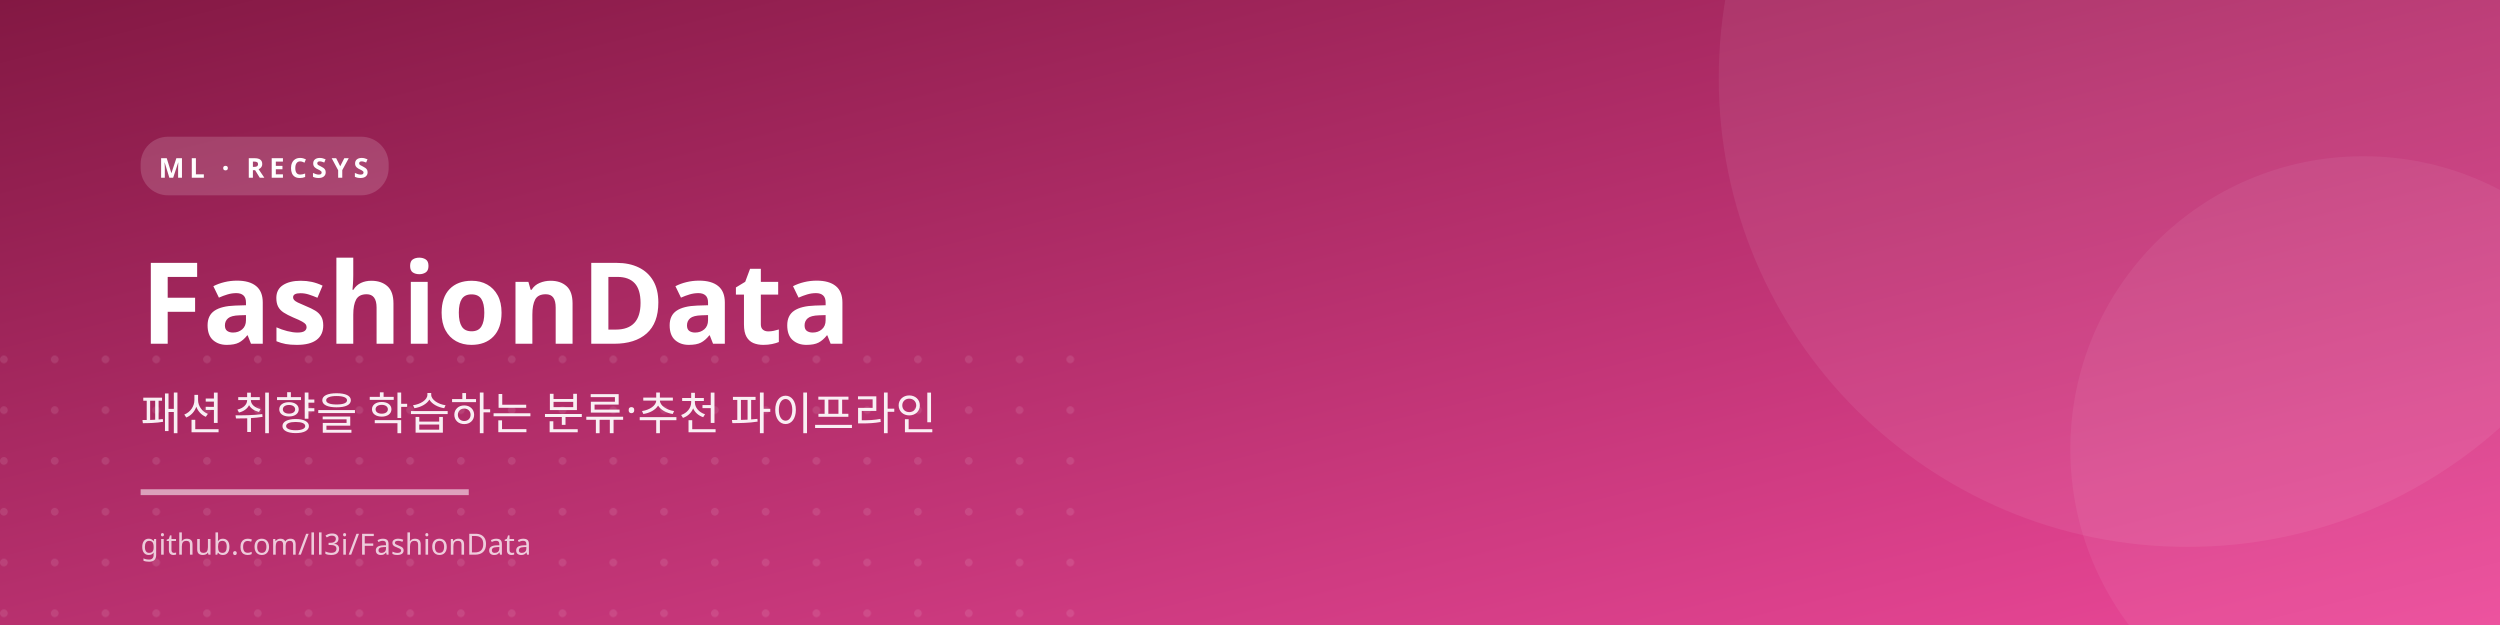
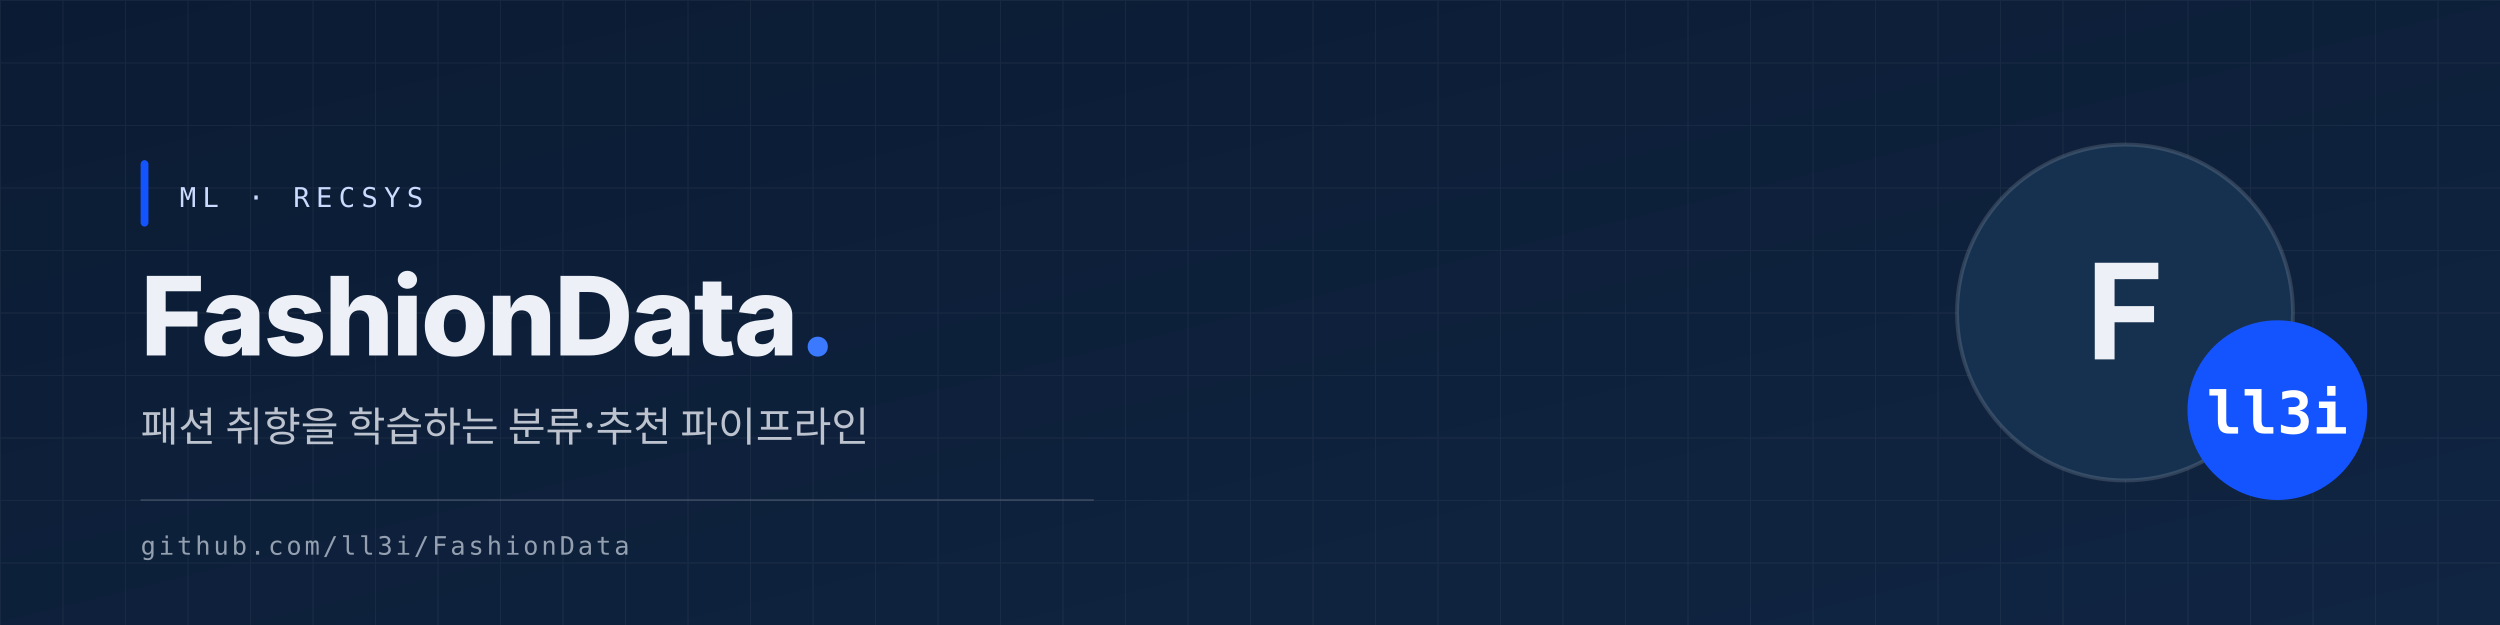
<svg xmlns="http://www.w3.org/2000/svg" width="1280" height="320" viewBox="0 0 1280 320" role="img" aria-label="FashionData banner">
  <defs>
-     <linearGradient id="bg" x1="0" y1="0" x2="1" y2="1">
-       <stop offset="0" stop-color="#831843" />
-       <stop offset="1" stop-color="#EC4899" />
+     <linearGradient id="ink" x1="0" y1="0" x2="1" y2="1">
+       <stop offset="0" stop-color="#0B1B33" />
+       <stop offset="1" stop-color="#102542" />
    </linearGradient>
-     <pattern id="dots" width="26" height="26" patternUnits="userSpaceOnUse">
-       <circle cx="2" cy="2" r="2" fill="#ffffff" opacity="0.10" />
+     <pattern id="grid" width="32" height="32" patternUnits="userSpaceOnUse">
+       <path d="M 32 0 L 0 0 0 32" fill="none" stroke="#FFFFFF" stroke-opacity="0.05" stroke-width="1" />
    </pattern>
  </defs>
-   <rect width="1280" height="320" fill="url(#bg)" />
-   <circle cx="1120" cy="40" r="240" fill="#ffffff" opacity="0.07" />
-   <circle cx="1210" cy="230" r="150" fill="#ffffff" opacity="0.06" />
-   <rect x="0" y="180" width="560" height="140" fill="url(#dots)" />
-   <rect x="72" y="70" rx="14" ry="14" width="127" height="30" fill="#ffffff" opacity="0.16" />
-   <text x="135" y="91" font-family="'Segoe UI','Apple SD Gothic Neo','Noto Sans KR',sans-serif" font-size="14" font-weight="700" letter-spacing="2.5" fill="#ffffff" text-anchor="middle">ML · RECSYS</text>
-   <text x="72" y="176" font-family="'Segoe UI','Apple SD Gothic Neo','Noto Sans KR',sans-serif" font-size="58" font-weight="800" fill="#ffffff">FashionData</text>
-   <text x="72" y="220" font-family="'Segoe UI','Apple SD Gothic Neo','Noto Sans KR',sans-serif" font-size="23" fill="#ffffff" opacity="0.92">패션 취향을 학습하는 분류·추천 파이프라인</text>
-   <line x1="72" y1="252" x2="240" y2="252" stroke="#ffffff" stroke-width="3" opacity="0.55" />
-   <text x="72" y="284" font-family="'Segoe UI','Apple SD Gothic Neo','Noto Sans KR',sans-serif" font-size="15" fill="#ffffff" opacity="0.75">github.com/ll3i/FashionData</text>
+   <rect width="1280" height="320" fill="url(#ink)" />
+   <rect width="1280" height="320" fill="url(#grid)" />
+   <circle cx="1088" cy="160" r="86" fill="#16314F" />
+   <circle cx="1088" cy="160" r="86" fill="none" stroke="#FFFFFF" stroke-opacity="0.14" stroke-width="2" />
+   <circle cx="1166" cy="210" r="46" fill="#1454FE" />
+   <text x="1088" y="184" font-family="'Pretendard Variable',Pretendard,-apple-system,BlinkMacSystemFont,'Apple SD Gothic Neo','Malgun Gothic',system-ui,sans-serif" font-size="68" font-weight="700" fill="#EDF1F7" text-anchor="middle">F</text>
+   <text x="1166" y="222" font-family="'JetBrains Mono',ui-monospace,'SFMono-Regular',Menlo,monospace" font-size="30" font-weight="700" fill="#FFFFFF" text-anchor="middle">ll3i</text>
+   <rect x="72" y="82" width="4" height="34" rx="2" fill="#1454FE" />
+   <text x="92" y="106" font-family="'JetBrains Mono',ui-monospace,'SFMono-Regular',Menlo,monospace" font-size="14" letter-spacing="3.2" fill="#CADBFF">ML · RECSYS</text>
+   <text x="72" y="182" font-family="'Pretendard Variable',Pretendard,-apple-system,BlinkMacSystemFont,'Apple SD Gothic Neo','Malgun Gothic',system-ui,sans-serif" font-size="56" font-weight="800" letter-spacing="-1" fill="#EDF1F7">FashionData<tspan fill="#3B7AFF">.</tspan>
+   </text>
+   <text x="72" y="226" font-family="'Pretendard Variable',Pretendard,-apple-system,BlinkMacSystemFont,'Apple SD Gothic Neo','Malgun Gothic',system-ui,sans-serif" font-size="21" font-weight="500" fill="#EDF1F7" opacity="0.78">패션 취향을 학습하는 분류·추천 파이프라인</text>
+   <line x1="72" y1="256" x2="560" y2="256" stroke="#FFFFFF" stroke-opacity="0.14" stroke-width="1" />
+   <text x="72" y="284" font-family="'JetBrains Mono',ui-monospace,'SFMono-Regular',Menlo,monospace" font-size="13" letter-spacing="1.5" fill="#94A0B0">github.com/ll3i/FashionData</text>
</svg>
